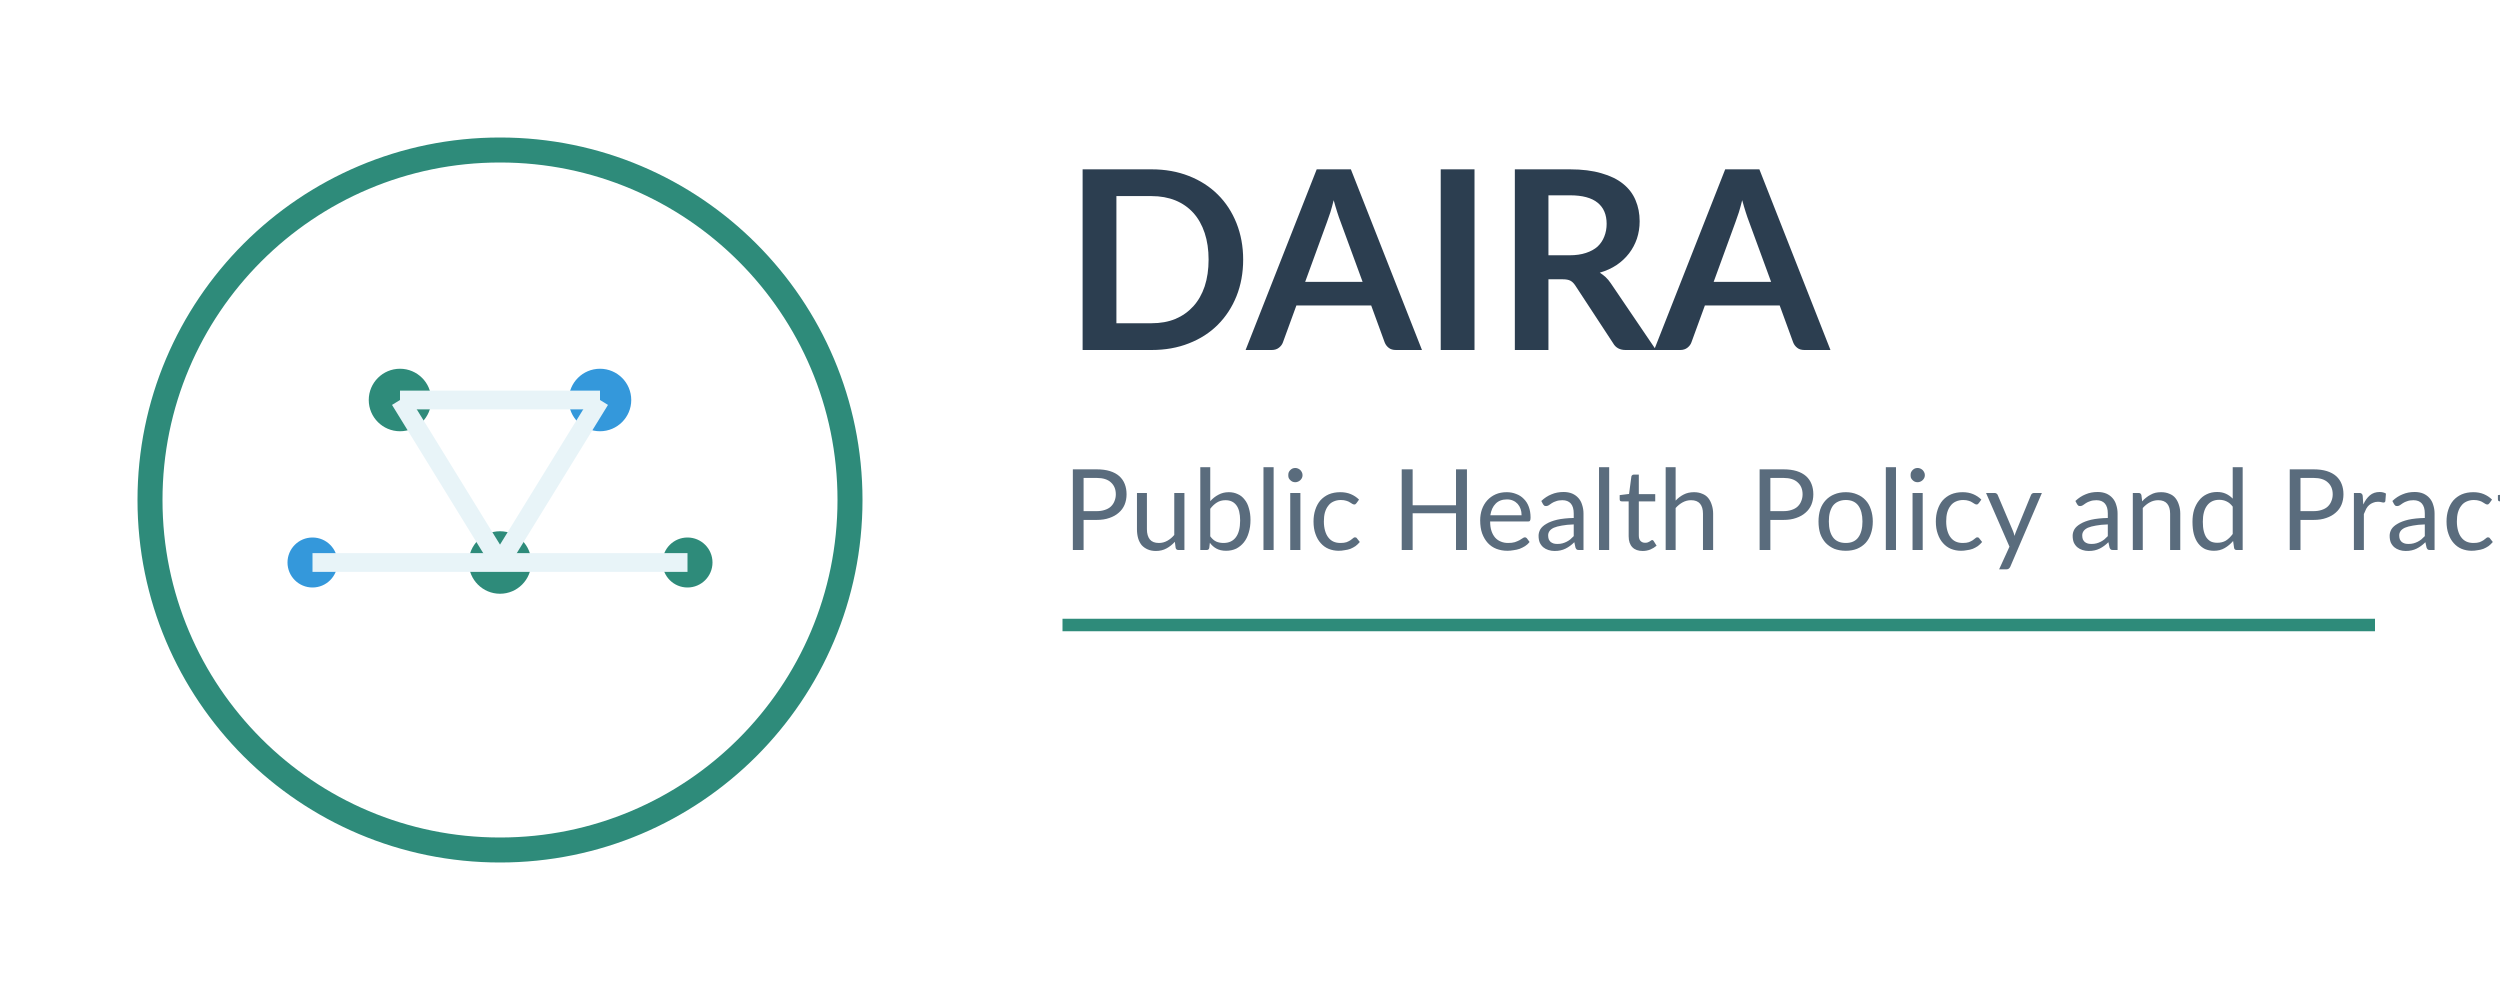
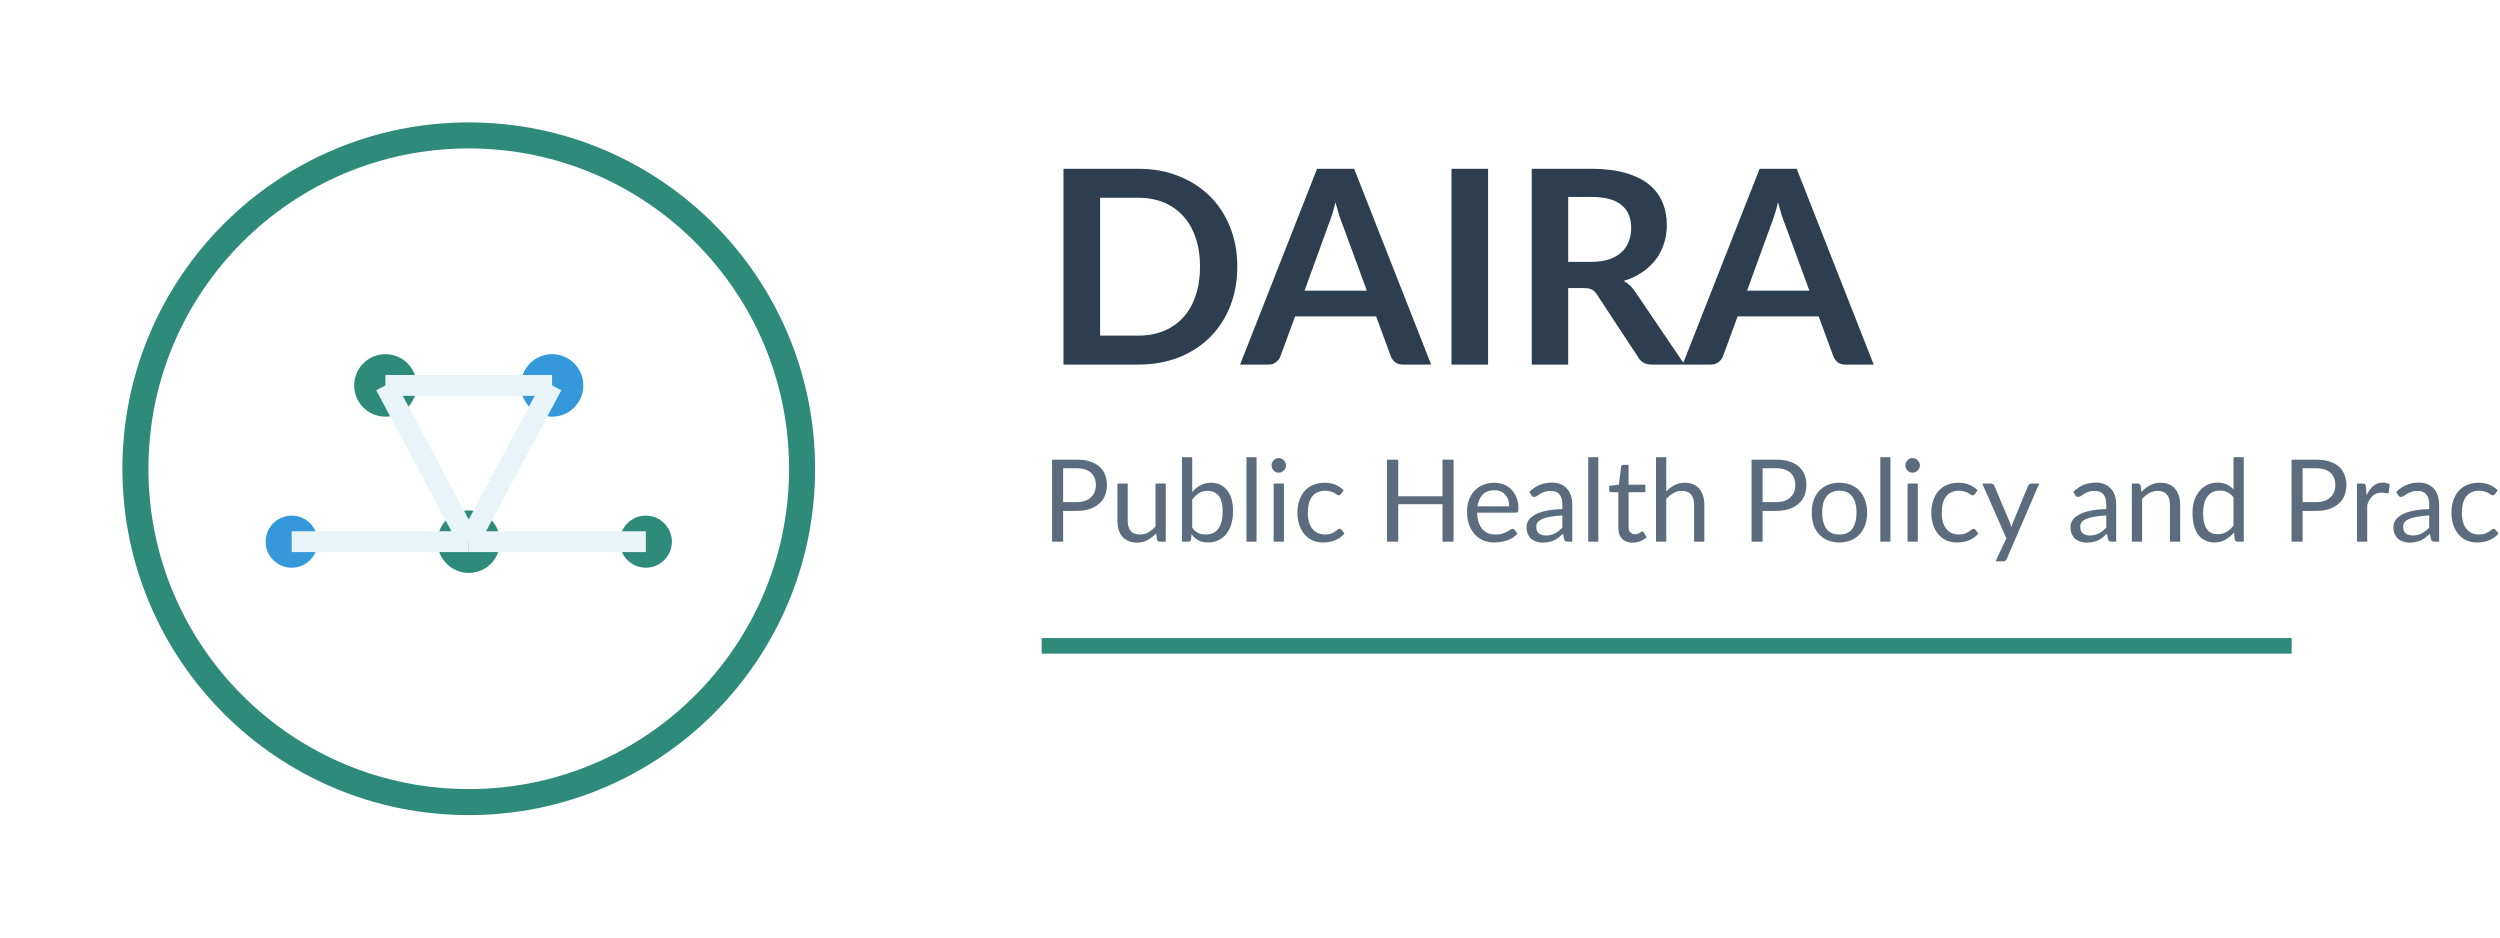
- <svg xmlns="http://www.w3.org/2000/svg" width="200" height="80" viewBox="0 0 200 80">
-   <circle cx="40" cy="40" r="28" fill="none" stroke="#2E8B7A" stroke-width="2" />
-   <circle cx="32" cy="32" r="2.5" fill="#2E8B7A" />
-   <circle cx="48" cy="32" r="2.5" fill="#3498DB" />
-   <circle cx="40" cy="45" r="2.5" fill="#2E8B7A" />
-   <circle cx="25" cy="45" r="2" fill="#3498DB" />
-   <circle cx="55" cy="45" r="2" fill="#2E8B7A" />
-   <line x1="32" y1="32" x2="48" y2="32" stroke="#E8F4F8" stroke-width="1.5" />
-   <line x1="32" y1="32" x2="40" y2="45" stroke="#E8F4F8" stroke-width="1.5" />
-   <line x1="48" y1="32" x2="40" y2="45" stroke="#E8F4F8" stroke-width="1.5" />
-   <line x1="25" y1="45" x2="40" y2="45" stroke="#E8F4F8" stroke-width="1.5" />
-   <line x1="40" y1="45" x2="55" y2="45" stroke="#E8F4F8" stroke-width="1.5" />
-   <text x="85" y="28" font-family="Lato, sans-serif" font-size="20" font-weight="700" fill="#2C3E50">DAIRA</text>
-   <text x="85" y="44" font-family="Lato, sans-serif" font-size="9" font-weight="400" fill="#5A6C7D">Public Health Policy and Practice</text>
-   <line x1="85" y1="50" x2="190" y2="50" stroke="#2E8B7A" stroke-width="1" />
+ <svg xmlns="http://www.w3.org/2000/svg" width="240" height="90" viewBox="0 0 240 90">
+   <circle cx="45" cy="45" r="32" fill="none" stroke="#2E8B7A" stroke-width="2.5" />
+   <circle cx="37" cy="37" r="3" fill="#2E8B7A" />
+   <circle cx="53" cy="37" r="3" fill="#3498DB" />
+   <circle cx="45" cy="52" r="3" fill="#2E8B7A" />
+   <circle cx="28" cy="52" r="2.5" fill="#3498DB" />
+   <circle cx="62" cy="52" r="2.5" fill="#2E8B7A" />
+   <line x1="37" y1="37" x2="53" y2="37" stroke="#E8F4F8" stroke-width="2" />
+   <line x1="37" y1="37" x2="45" y2="52" stroke="#E8F4F8" stroke-width="2" />
+   <line x1="53" y1="37" x2="45" y2="52" stroke="#E8F4F8" stroke-width="2" />
+   <line x1="28" y1="52" x2="45" y2="52" stroke="#E8F4F8" stroke-width="2" />
+   <line x1="45" y1="52" x2="62" y2="52" stroke="#E8F4F8" stroke-width="2" />
+   <text x="100" y="35" font-family="Lato, sans-serif" font-size="26" font-weight="700" fill="#2C3E50">DAIRA</text>
+   <text x="100" y="52" font-family="Lato, sans-serif" font-size="11" font-weight="400" fill="#5A6C7D">Public Health Policy and Practice</text>
+   <line x1="100" y1="62" x2="220" y2="62" stroke="#2E8B7A" stroke-width="1.5" />
</svg>
